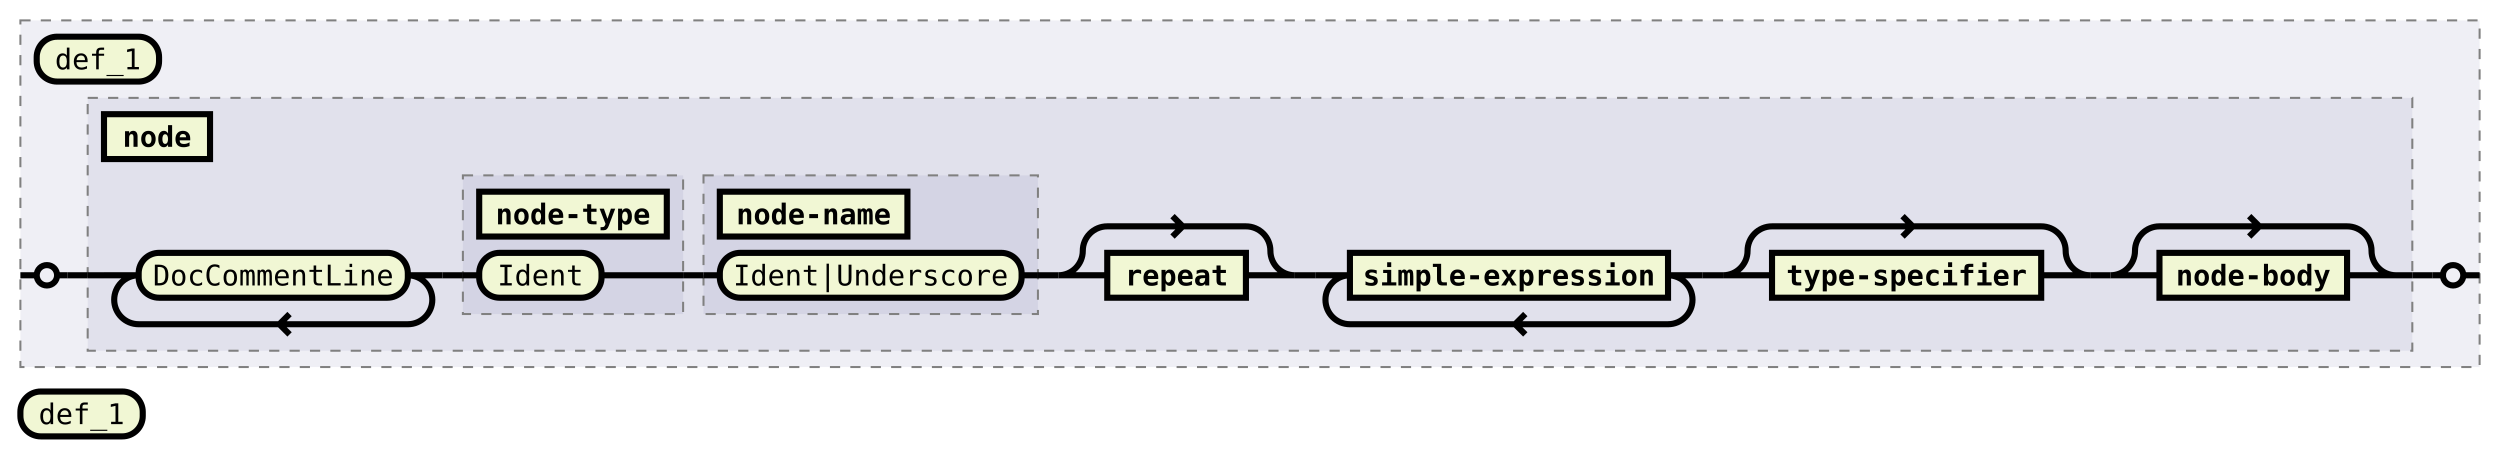
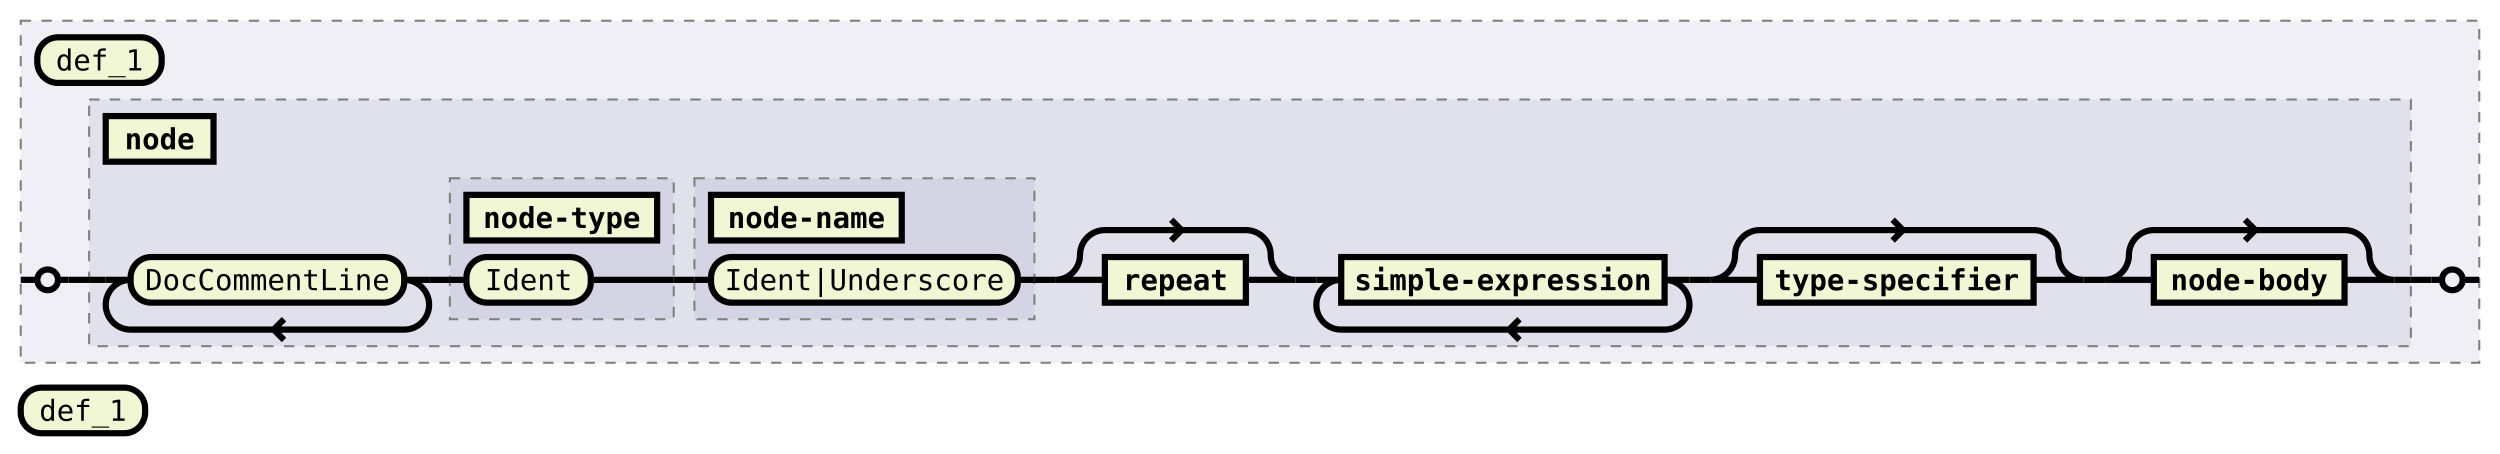
- <svg xmlns="http://www.w3.org/2000/svg" class="railroad" viewBox="0 0 1226 224">
+ <svg xmlns="http://www.w3.org/2000/svg" class="railroad" viewBox="0 0 1206 219">
  <style type="text/css">
svg.railroad {
background-color: hsl(30, 20%, 95%);
background-size: 15px 15px;
background-image: linear-gradient(to right, rgba(30, 30, 30, .05) 1px, transparent 1px),
		  linear-gradient(to bottom, rgba(30, 30, 30, .05) 1px, transparent 1px);
}

svg.railroad rect.railroad_canvas {
stroke-width: 0px;
fill: none;
}

svg.railroad path {
stroke-width: 3px;
stroke: black;
fill: none;
}

svg.railroad .debug {
stroke-width: 1px;
stroke: red;
}

svg.railroad text {
font: 14px monospace;
text-anchor: middle;
}

svg.railroad .nonterminal text {
font-weight: bold;
}

svg.railroad text.comment {
font: italic 12px monospace;
}

svg.railroad rect {
stroke-width: 3px;
stroke: black;
fill:hsl(-290, 70%, 90%);
}

svg.railroad g.labeledbox &gt; rect {
stroke-width: 1px;
stroke: grey;
stroke-dasharray: 5px;
- fill: rgb(90, 90, 150);
- fill-opacity: .1;
+ fill:rgba(90, 90, 150, .1);
}
</style>
  <rect width="100%" height="100%" class="railroad_canvas" />
  <g class="sequence">
    <g class="verticalgrid">
      <g class="labeledbox">
-         <rect x="10" y="10" height="170" width="1206" />
-         <path d=" M 10 135 h 8 m 1190 0 h 8" />
+         <rect x="10" y="10" height="165" width="1186" />
+         <path d=" M 10 135 h 8 m 1170 0 h 8" />
        <g class="terminal">
          <rect x="18" y="18" height="22" width="60" rx="10" ry="10" />
          <text x="48" y="34">
def_1</text>
        </g>
        <g class="sequence">
          <path d=" M 18 135 a 5 5 0 0 1 5 -5 a 5 5 0 0 1 5 5 a 5 5 0 0 1 -5 5 a 5 5 0 0 1 -5 -5 m 10 0 h 5" />
          <g class="labeledbox">
-             <rect x="43" y="48" height="124" width="1140" />
-             <path d=" M 43 135 h 8 m 1124 0 h 8" />
+             <rect x="43" y="48" height="119" width="1120" />
+             <path d=" M 43 135 h 8 m 1104 0 h 8" />
            <g class="nonterminal">
              <rect x="51" y="56" height="22" width="52" />
              <text x="77" y="72">
node</text>
            </g>
            <g class="sequence">
              <g class="sequence">
                <g class="sequence">
                  <g class="sequence">
                    <g class="sequence">
                      <g class="sequence">
                        <g class="repeat">
-                           <path d=" M 51 135 h 5 h 12 m 132 0 h 12 h 5 m -17 0 a 12 12 0 0 1 12 12 v 0 a 12 12 0 0 1 -12 12 m 0 0 h -132 m 69 0 l 5 -5 m 0 10 l -5 -5 m -69 0 a 12 12 0 0 1 -12 -12 v 0 a 12 12 0 0 1 12 -12" />
+                           <path d=" M 51 135 h 12 m 132 0 h 12 m -12 0 a 12 12 0 0 1 12 12 v 0 a 12 12 0 0 1 -12 12 m 0 0 h -132 m 69 0 l 5 -5 m 0 10 l -5 -5 m -69 0 a 12 12 0 0 1 -12 -12 v 0 a 12 12 0 0 1 12 -12" />
                          <g>
</g>
                          <g class="terminal">
-                             <rect x="68" y="124" height="22" width="132" rx="10" ry="10" />
-                             <text x="134" y="140">
+                             <rect x="63" y="124" height="22" width="132" rx="10" ry="10" />
+                             <text x="129" y="140">
DocCommentLine</text>
                          </g>
                        </g>
                        <g class="labeledbox">
-                           <rect x="227" y="86" height="68" width="108" />
-                           <path d=" M 227 135 h 8 m 60 0 h 40" />
+                           <rect x="217" y="86" height="68" width="108" />
+                           <path d=" M 217 135 h 8 m 60 0 h 40" />
                          <g class="nonterminal">
-                             <rect x="235" y="94" height="22" width="92" />
-                             <text x="281" y="110">
+                             <rect x="225" y="94" height="22" width="92" />
+                             <text x="271" y="110">
node-type</text>
                          </g>
                          <g class="terminal">
-                             <rect x="235" y="124" height="22" width="60" rx="10" ry="10" />
-                             <text x="265" y="140">
+                             <rect x="225" y="124" height="22" width="60" rx="10" ry="10" />
+                             <text x="255" y="140">
Ident</text>
                          </g>
                        </g>
-                         <path d=" M 217 135 h 10" />
+                         <path d=" M 207 135 h 10" />
                      </g>
                      <g class="labeledbox">
-                         <rect x="345" y="86" height="68" width="164" />
-                         <path d=" M 345 135 h 8 m 148 0 h 8" />
+                         <rect x="335" y="86" height="68" width="164" />
+                         <path d=" M 335 135 h 8 m 148 0 h 8" />
                        <g class="nonterminal">
-                           <rect x="353" y="94" height="22" width="92" />
-                           <text x="399" y="110">
+                           <rect x="343" y="94" height="22" width="92" />
+                           <text x="389" y="110">
node-name</text>
                        </g>
                        <g class="terminal">
-                           <rect x="353" y="124" height="22" width="148" rx="10" ry="10" />
-                           <text x="427" y="140">
+                           <rect x="343" y="124" height="22" width="148" rx="10" ry="10" />
+                           <text x="417" y="140">
Ident|Underscore</text>
                        </g>
                      </g>
-                       <path d=" M 335 135 h 10" />
+                       <path d=" M 325 135 h 10" />
                    </g>
                    <g class="optional">
-                       <path d=" M 519 135 h 24 m -24 0 a 12 12 0 0 0 12 -12 v 0 a 12 12 0 0 1 12 -12 h 68 m -31 0 l -5 -5 m 0 10 l 5 -5 m 31 0 a 12 12 0 0 1 12 12 v 0 a 12 12 0 0 0 12 12 h -24" />
+                       <path d=" M 509 135 h 24 m -24 0 a 12 12 0 0 0 12 -12 v 0 a 12 12 0 0 1 12 -12 h 68 m -31 0 l -5 -5 m 0 10 l 5 -5 m 31 0 a 12 12 0 0 1 12 12 v 0 a 12 12 0 0 0 12 12 h -24" />
                      <g class="nonterminal">
-                         <rect x="543" y="124" height="22" width="68" />
-                         <text x="577" y="140">
+                         <rect x="533" y="124" height="22" width="68" />
+                         <text x="567" y="140">
repeat</text>
                      </g>
                    </g>
-                     <path d=" M 509 135 h 10" />
+                     <path d=" M 499 135 h 10" />
                  </g>
                  <g class="repeat">
-                     <path d=" M 645 135 h 5 h 12 m 156 0 h 12 h 5 m -17 0 a 12 12 0 0 1 12 12 v 0 a 12 12 0 0 1 -12 12 m 0 0 h -156 m 81 0 l 5 -5 m 0 10 l -5 -5 m -81 0 a 12 12 0 0 1 -12 -12 v 0 a 12 12 0 0 1 12 -12" />
+                     <path d=" M 635 135 h 12 m 156 0 h 12 m -12 0 a 12 12 0 0 1 12 12 v 0 a 12 12 0 0 1 -12 12 m 0 0 h -156 m 81 0 l 5 -5 m 0 10 l -5 -5 m -81 0 a 12 12 0 0 1 -12 -12 v 0 a 12 12 0 0 1 12 -12" />
                    <g>
</g>
                    <g class="nonterminal">
-                       <rect x="662" y="124" height="22" width="156" />
-                       <text x="740" y="140">
+                       <rect x="647" y="124" height="22" width="156" />
+                       <text x="725" y="140">
simple-expression</text>
                    </g>
                  </g>
-                   <path d=" M 635 135 h 10" />
+                   <path d=" M 625 135 h 10" />
                </g>
                <g class="optional">
-                   <path d=" M 845 135 h 24 m -24 0 a 12 12 0 0 0 12 -12 v 0 a 12 12 0 0 1 12 -12 h 132 m -63 0 l -5 -5 m 0 10 l 5 -5 m 63 0 a 12 12 0 0 1 12 12 v 0 a 12 12 0 0 0 12 12 h -24" />
+                   <path d=" M 825 135 h 24 m -24 0 a 12 12 0 0 0 12 -12 v 0 a 12 12 0 0 1 12 -12 h 132 m -63 0 l -5 -5 m 0 10 l 5 -5 m 63 0 a 12 12 0 0 1 12 12 v 0 a 12 12 0 0 0 12 12 h -24" />
                  <g class="nonterminal">
-                     <rect x="869" y="124" height="22" width="132" />
-                     <text x="935" y="140">
+                     <rect x="849" y="124" height="22" width="132" />
+                     <text x="915" y="140">
type-specifier</text>
                  </g>
                </g>
-                 <path d=" M 835 135 h 10" />
+                 <path d=" M 815 135 h 10" />
              </g>
              <g class="optional">
-                 <path d=" M 1035 135 h 24 m -24 0 a 12 12 0 0 0 12 -12 v 0 a 12 12 0 0 1 12 -12 h 92 m -43 0 l -5 -5 m 0 10 l 5 -5 m 43 0 a 12 12 0 0 1 12 12 v 0 a 12 12 0 0 0 12 12 h -24" />
+                 <path d=" M 1015 135 h 24 m -24 0 a 12 12 0 0 0 12 -12 v 0 a 12 12 0 0 1 12 -12 h 92 m -43 0 l -5 -5 m 0 10 l 5 -5 m 43 0 a 12 12 0 0 1 12 12 v 0 a 12 12 0 0 0 12 12 h -24" />
                <g class="nonterminal">
-                   <rect x="1059" y="124" height="22" width="92" />
-                   <text x="1105" y="140">
+                   <rect x="1039" y="124" height="22" width="92" />
+                   <text x="1085" y="140">
node-body</text>
                </g>
              </g>
-               <path d=" M 1025 135 h 10" />
+               <path d=" M 1005 135 h 10" />
            </g>
          </g>
-           <path d=" M 1193 135 h 5 a 5 5 0 0 1 5 -5 a 5 5 0 0 1 5 5 a 5 5 0 0 1 -5 5 a 5 5 0 0 1 -5 -5" />
+           <path d=" M 1173 135 h 5 a 5 5 0 0 1 5 -5 a 5 5 0 0 1 5 5 a 5 5 0 0 1 -5 5 a 5 5 0 0 1 -5 -5" />
          <path d=" M 33 135 h 10" />
-           <path d=" M 1183 135 h 10" />
+           <path d=" M 1163 135 h 10" />
        </g>
      </g>
      <g class="terminal">
-         <rect x="10" y="192" height="22" width="60" rx="10" ry="10" />
-         <text x="40" y="208">
+         <rect x="10" y="187" height="22" width="60" rx="10" ry="10" />
+         <text x="40" y="203">
def_1</text>
      </g>
    </g>
  </g>
</svg>
